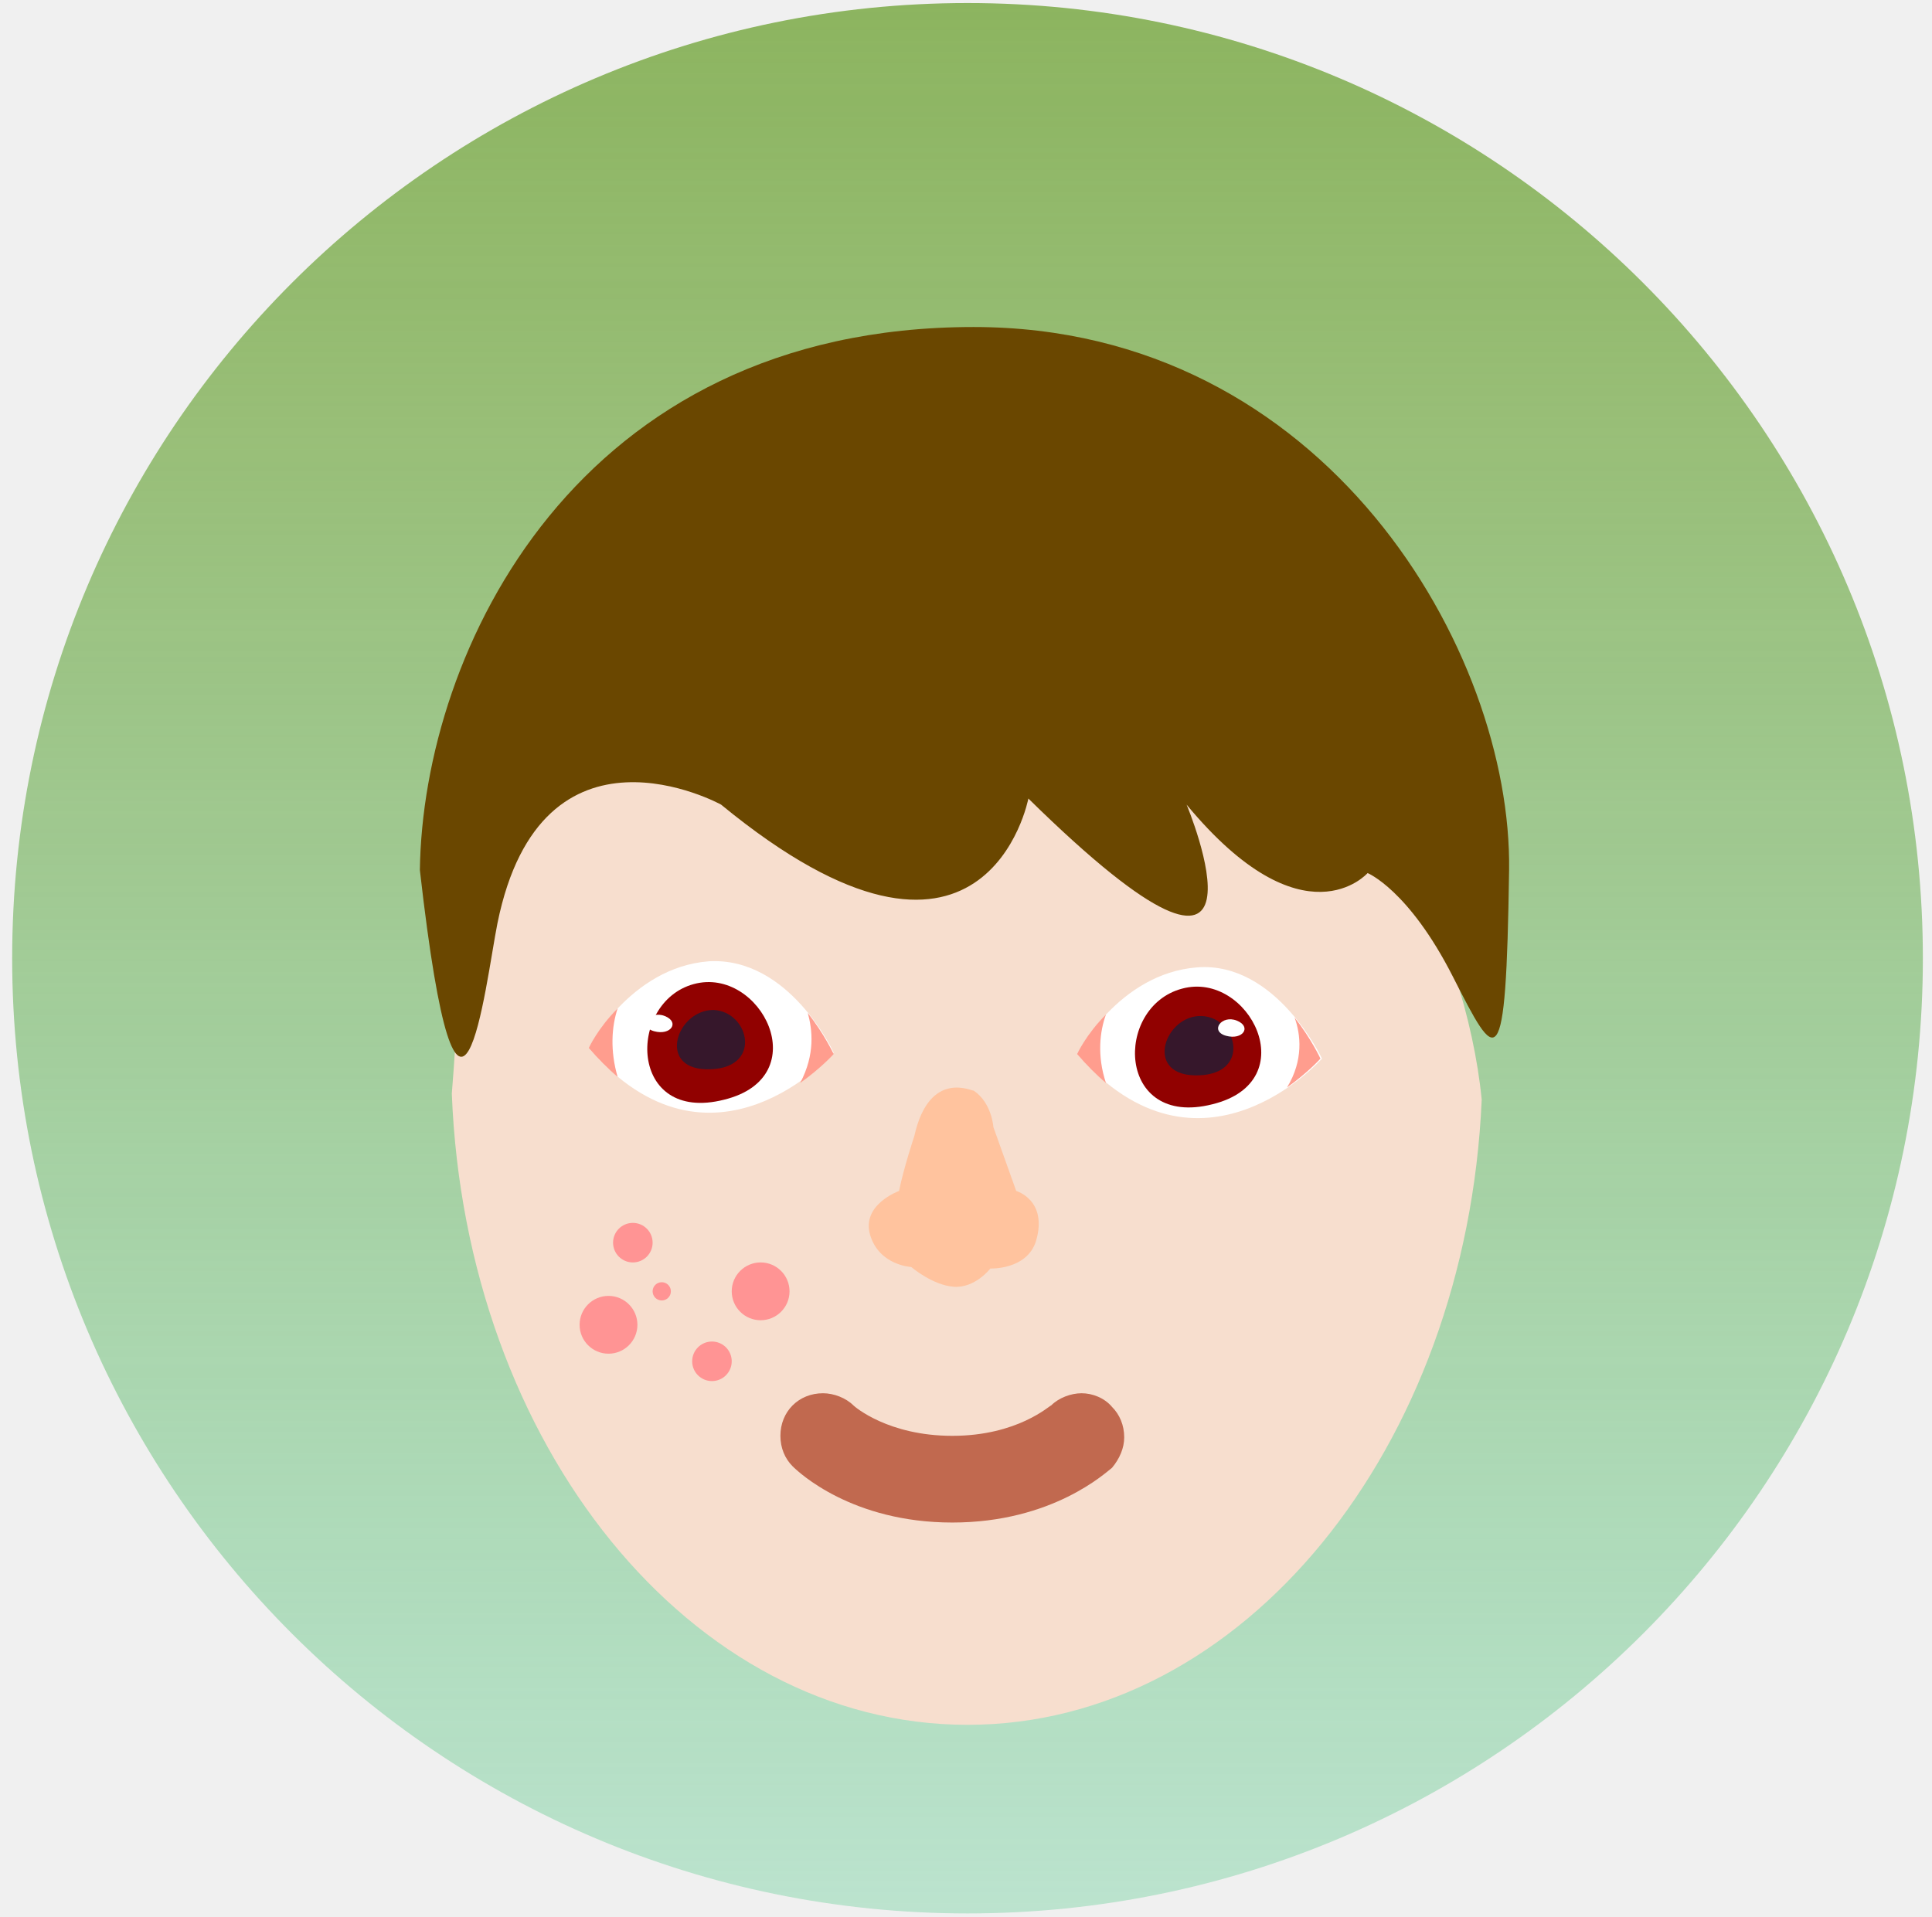
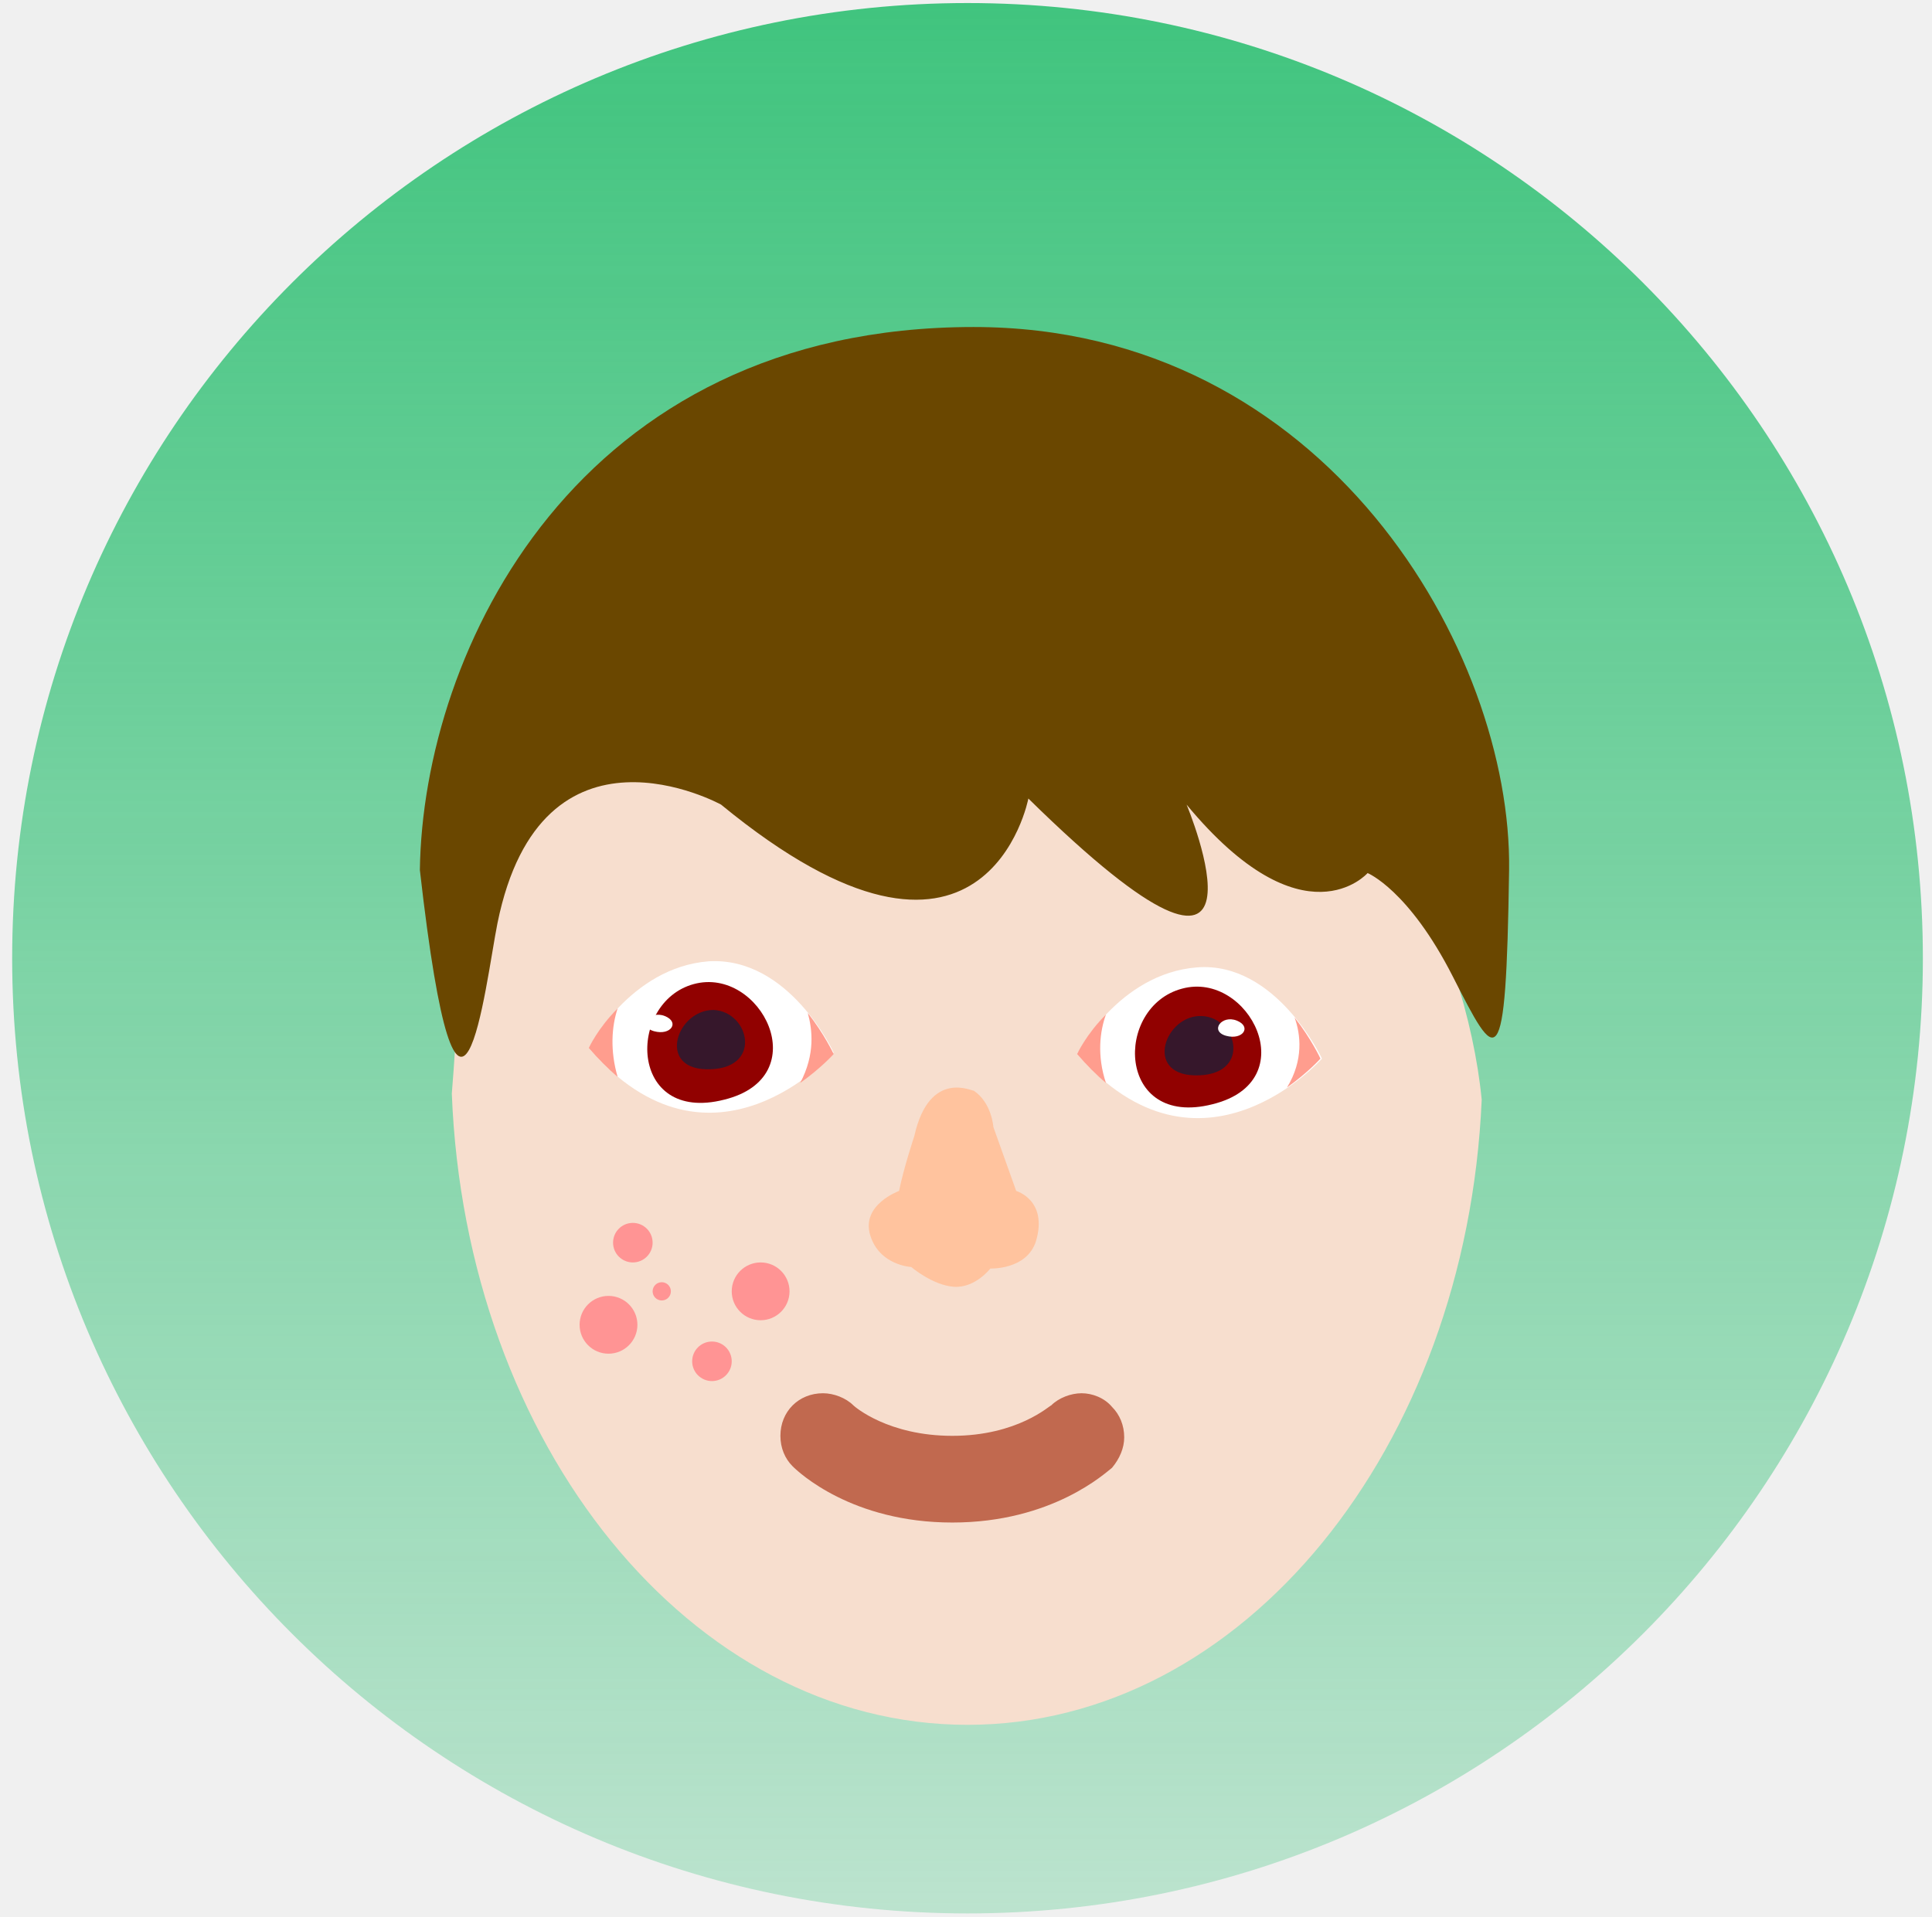
<svg xmlns="http://www.w3.org/2000/svg" version="1.1" id="Ebene_1" x="0px" y="0px" viewBox="0 0 127 126" style="enable-background:new 0 0 127 126;" xml:space="preserve">
  <style type="text/css">
	.st0{fill:url(#SVGID_1_);}
	.st1{fill:#F7DECE;}
	.st2{fill:#C1694F;}
	.st3{fill:#FFC39E;}
	.st4{fill:#6A4700;}
	.st5{fill:#FF9494;}
	.st6{fill:#FFFFFF;}
	.st7{fill:#FF9D8E;}
	.st8{fill:#910100;}
	.st9{fill:#36172B;}
</style>
  <linearGradient id="SVGID_1_" gradientUnits="userSpaceOnUse" x1="63.622" y1="402.239" x2="63.622" y2="527.839" gradientTransform="matrix(1 0 0 1 0 -402)">
-     <stop offset="0" style="stop-color:#8CB45F" />
-     <stop offset="0.225" style="stop-color:#88B561;stop-opacity:0.843" />
-     <stop offset="0.457" style="stop-color:#7BB766;stop-opacity:0.68" />
-     <stop offset="0.694" style="stop-color:#67BC6E;stop-opacity:0.514" />
-     <stop offset="0.931" style="stop-color:#4AC27A;stop-opacity:0.348" />
+     <stop offset="0" style="stop-color:#40C47E" />
    <stop offset="1" style="stop-color:#40C47E;stop-opacity:0.3" />
  </linearGradient>
  <circle class="st0" cx="63.6" cy="63" r="62.8" />
  <path class="st1" d="M78.7,46.3c-11.3,0-35.8-2.9-35.8-2.9s-4.9,5.4-7.7,8.2c-5.3,5.3-4.8,11.9-5.5,20.3  c0.9,23.1,15.7,41.5,33.9,41.5c18.1,0,32.8-18.2,33.8-41.1C96.4,62,89.5,46.3,78.7,46.3z" />
  <path class="st2" d="M62.6,100.1c-6.6,0-10.1-3.3-10.5-3.7c-0.5-0.5-0.8-1.2-0.8-2s0.3-1.5,0.8-2s1.2-0.8,2-0.8c0.7,0,1.5,0.3,2,0.8  c0.1,0.1,2.3,2,6.5,2c4.3,0,6.4-2,6.5-2c0.5-0.5,1.3-0.8,2-0.8s1.5,0.3,2,0.9c0.5,0.5,0.8,1.2,0.8,2c0,0.7-0.3,1.4-0.8,2  C72.7,96.8,69.2,100.1,62.6,100.1z" />
  <path class="st3" d="M60.1,74.7c0,0-0.7,2.1-1,3.6c0,0-2.5,0.9-1.9,2.9c0.6,2,2.7,2.1,2.7,2.1s1.4,1.2,2.8,1.3  c1.4,0.1,2.4-1.2,2.4-1.2s2.4,0.1,3-1.8c0.8-2.7-1.3-3.3-1.3-3.3l-1.5-4.2c0,0-0.1-1.6-1.3-2.4C64,71.8,61.1,70.2,60.1,74.7z" />
  <path class="st4" d="M64,21.5c23.2,0,35.4,21.4,35.2,35.7c-0.2,13.9-0.8,12.7-3.7,7s-5.6-6.8-5.6-6.8s-4.2,4.8-11.9-4.5  c0,0,7,16.7-10.4-0.4c0,0-2.8,14.7-20.2,0.4c0,0-11.8-6.5-14.7,7.8c-0.8,4-2.5,19.4-5.1-3.5C27.8,42.8,37.9,21.5,64,21.5z" />
  <circle class="st5" cx="41.6" cy="81.7" r="1.3" />
  <circle class="st5" cx="43.5" cy="84.9" r="0.6" />
  <circle class="st5" cx="40" cy="87.1" r="1.9" />
  <circle class="st5" cx="46.8" cy="89.5" r="1.3" />
  <circle class="st5" cx="50" cy="84.9" r="1.9" />
  <g>
    <path class="st6" d="M38.7,68.9c0,0,2.7-5.3,7.9-5.7c5.3-0.3,8.2,6,8.2,6S46.8,78.3,38.7,68.9z" />
    <path class="st7" d="M40.6,66.3c-1.3,1.3-1.9,2.6-1.9,2.6c0.6,0.7,1.3,1.4,1.9,1.9C40.1,69.1,40.2,67.5,40.6,66.3z" />
    <path class="st7" d="M52.6,71.2c1.4-1,2.2-1.9,2.2-1.9s-0.6-1.3-1.7-2.7C53.4,67.7,53.6,69.3,52.6,71.2z" />
    <path class="st8" d="M45.6,64.7c4.4-1.2,8.1,6.1,2,7.6C41.3,73.9,41.2,65.9,45.6,64.7z" />
    <path class="st9" d="M46.9,66.4c2.4,0.1,3.3,4-0.5,3.9C43.2,70.2,44.5,66.4,46.9,66.4z" />
  </g>
  <path class="st6" d="M43.7,66.8c1,0.4,0.4,1.3-0.7,1C41.9,67.5,42.7,66.4,43.7,66.8z" />
  <g>
    <path class="st6" d="M70.8,69.3c0,0,2.7-5.3,7.9-5.7s8.2,6,8.2,6S78.9,78.6,70.8,69.3z" />
    <path class="st7" d="M72.7,66.7c-1.3,1.3-1.9,2.6-1.9,2.6c0.6,0.7,1.3,1.4,1.9,1.9C72.1,69.4,72.3,67.8,72.7,66.7z" />
    <path class="st7" d="M84.6,71.5c1.4-1,2.2-1.9,2.2-1.9s-0.6-1.3-1.7-2.7C85.5,68,85.7,69.7,84.6,71.5z" />
    <path class="st8" d="M77.7,65c4.4-1.2,8.1,6.1,2,7.6C73.4,74.2,73.2,66.2,77.7,65z" />
    <path class="st9" d="M79,66.8c2.4,0.1,3.3,4-0.5,3.9C75.2,70.6,76.6,66.7,79,66.8z" />
  </g>
  <path class="st6" d="M81.3,67.1c1,0.4,0.4,1.3-0.7,1C79.5,67.8,80.3,66.7,81.3,67.1z" />
</svg>
